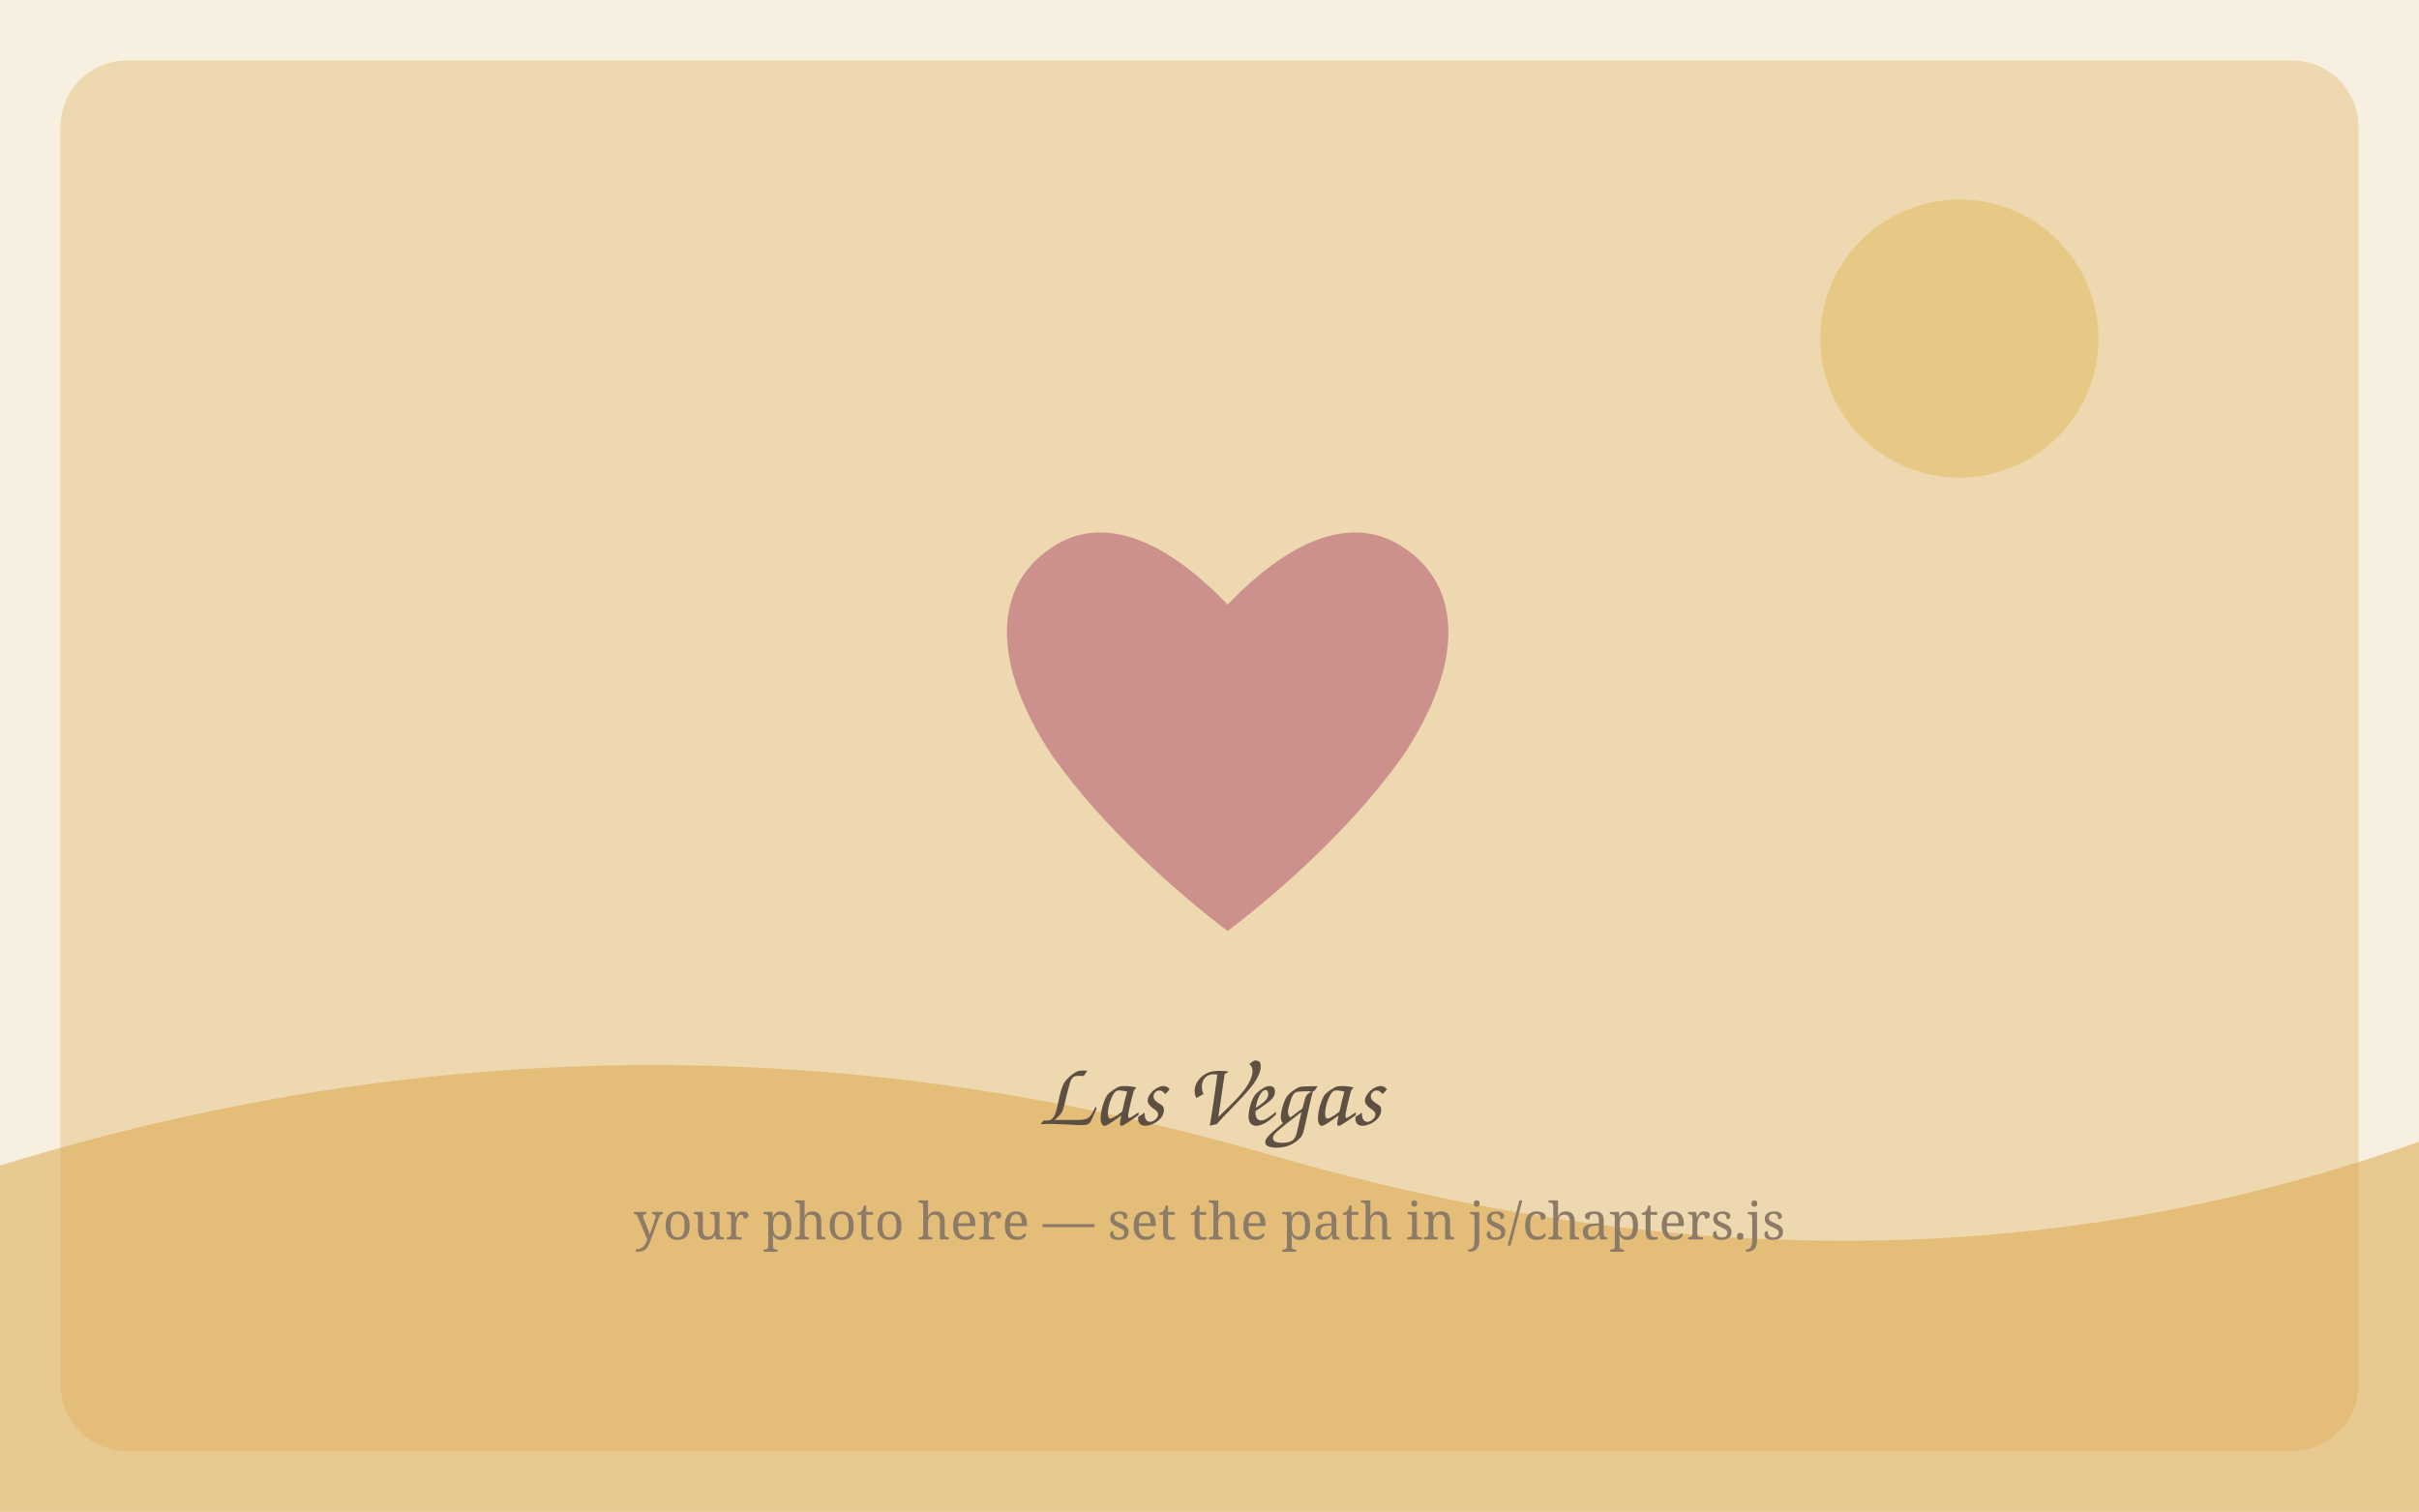
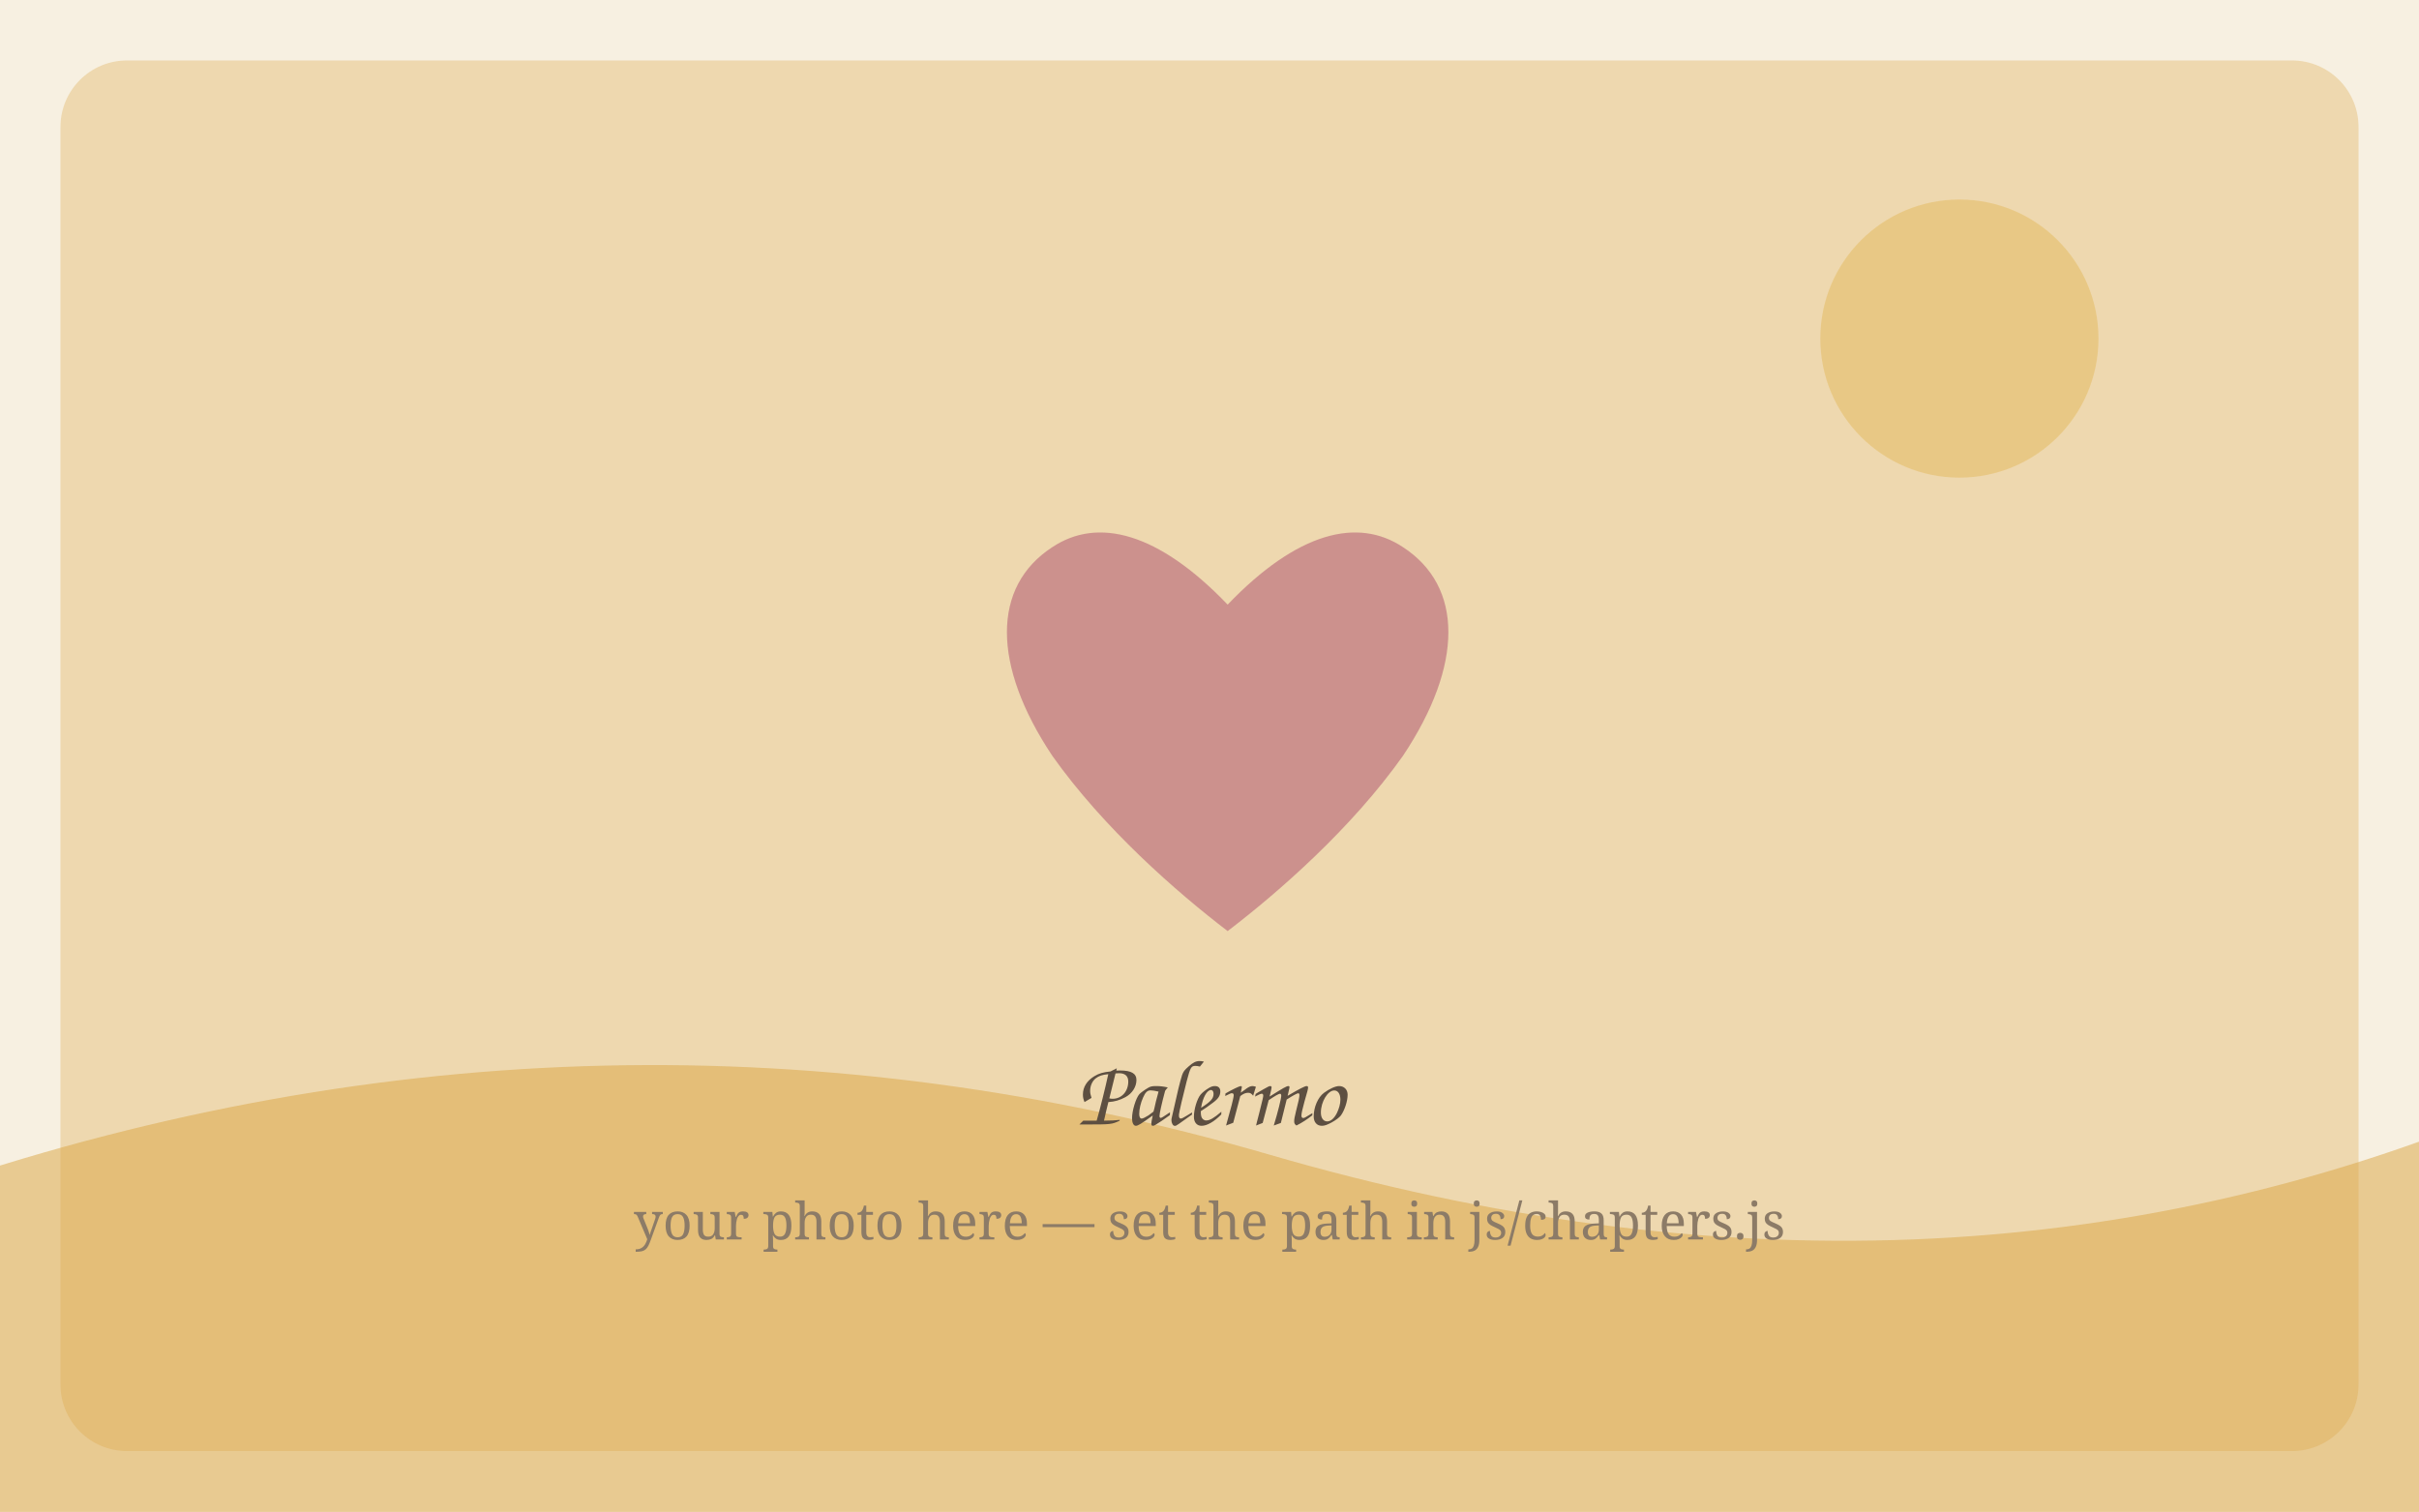
<svg xmlns="http://www.w3.org/2000/svg" viewBox="0 0 800 500" width="800" height="500">
  <rect width="800" height="500" fill="#F7F0E1" />
  <rect x="20" y="20" width="760" height="460" rx="22" fill="#D9A441" opacity="0.32" />
  <circle cx="648" cy="112" r="46" fill="#E8C67E" opacity="0.85" />
  <path d="M -20 392 Q 200 318 420 382 T 830 366 L 830 520 L -20 520 Z" fill="#D9A441" opacity="0.5" />
  <path d="M 348 250 C 328 220 328 194 348 181 C 363 171 383 176 406 200 C 429 176 449 171 464 181 C 484 194 484 220 464 250 C 447 274 423 295 406 308 C 389 295 365 274 348 250 Z" fill="#C98A8A" opacity="0.9" />
-   <text x="400" y="372" text-anchor="middle" font-family="Bradley Hand, Chalkboard SE, cursive" font-size="31" fill="#5D4F41">Las Vegas</text>
+   <text x="400" y="372" text-anchor="middle" font-family="Bradley Hand, Chalkboard SE, cursive" font-size="31" fill="#5D4F41">Palermo</text>
  <text x="400" y="410" text-anchor="middle" font-family="Georgia, serif" font-size="17" fill="#8C7B67">your photo here — set the path in js/chapters.js</text>
</svg>
